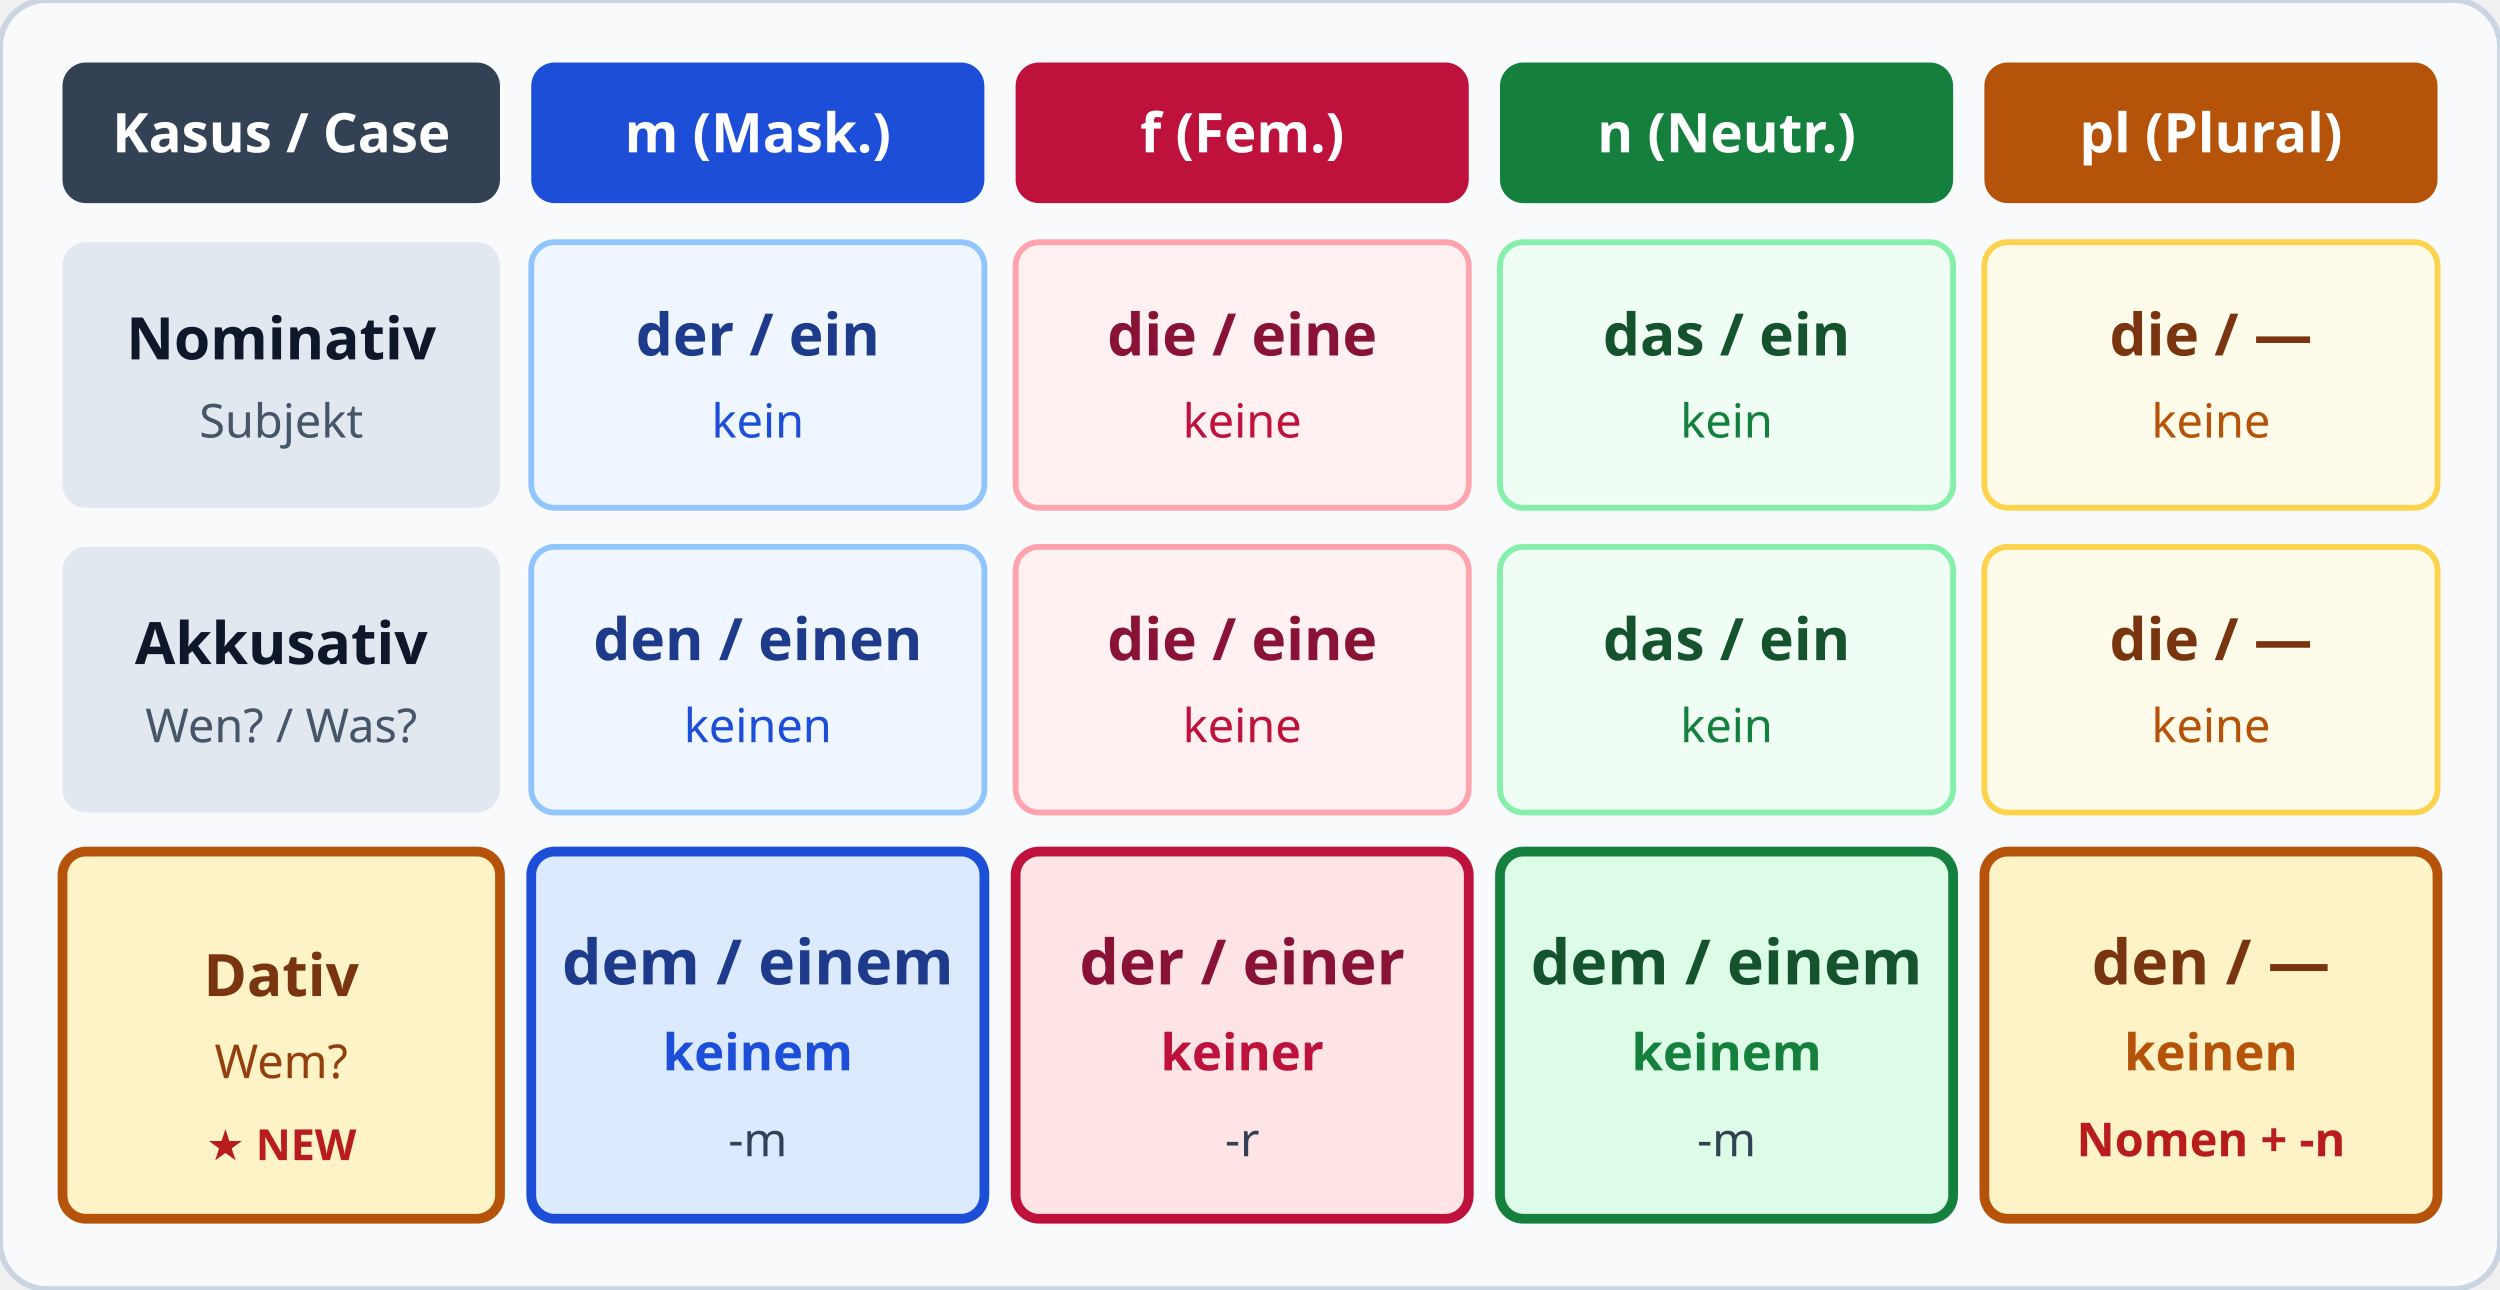
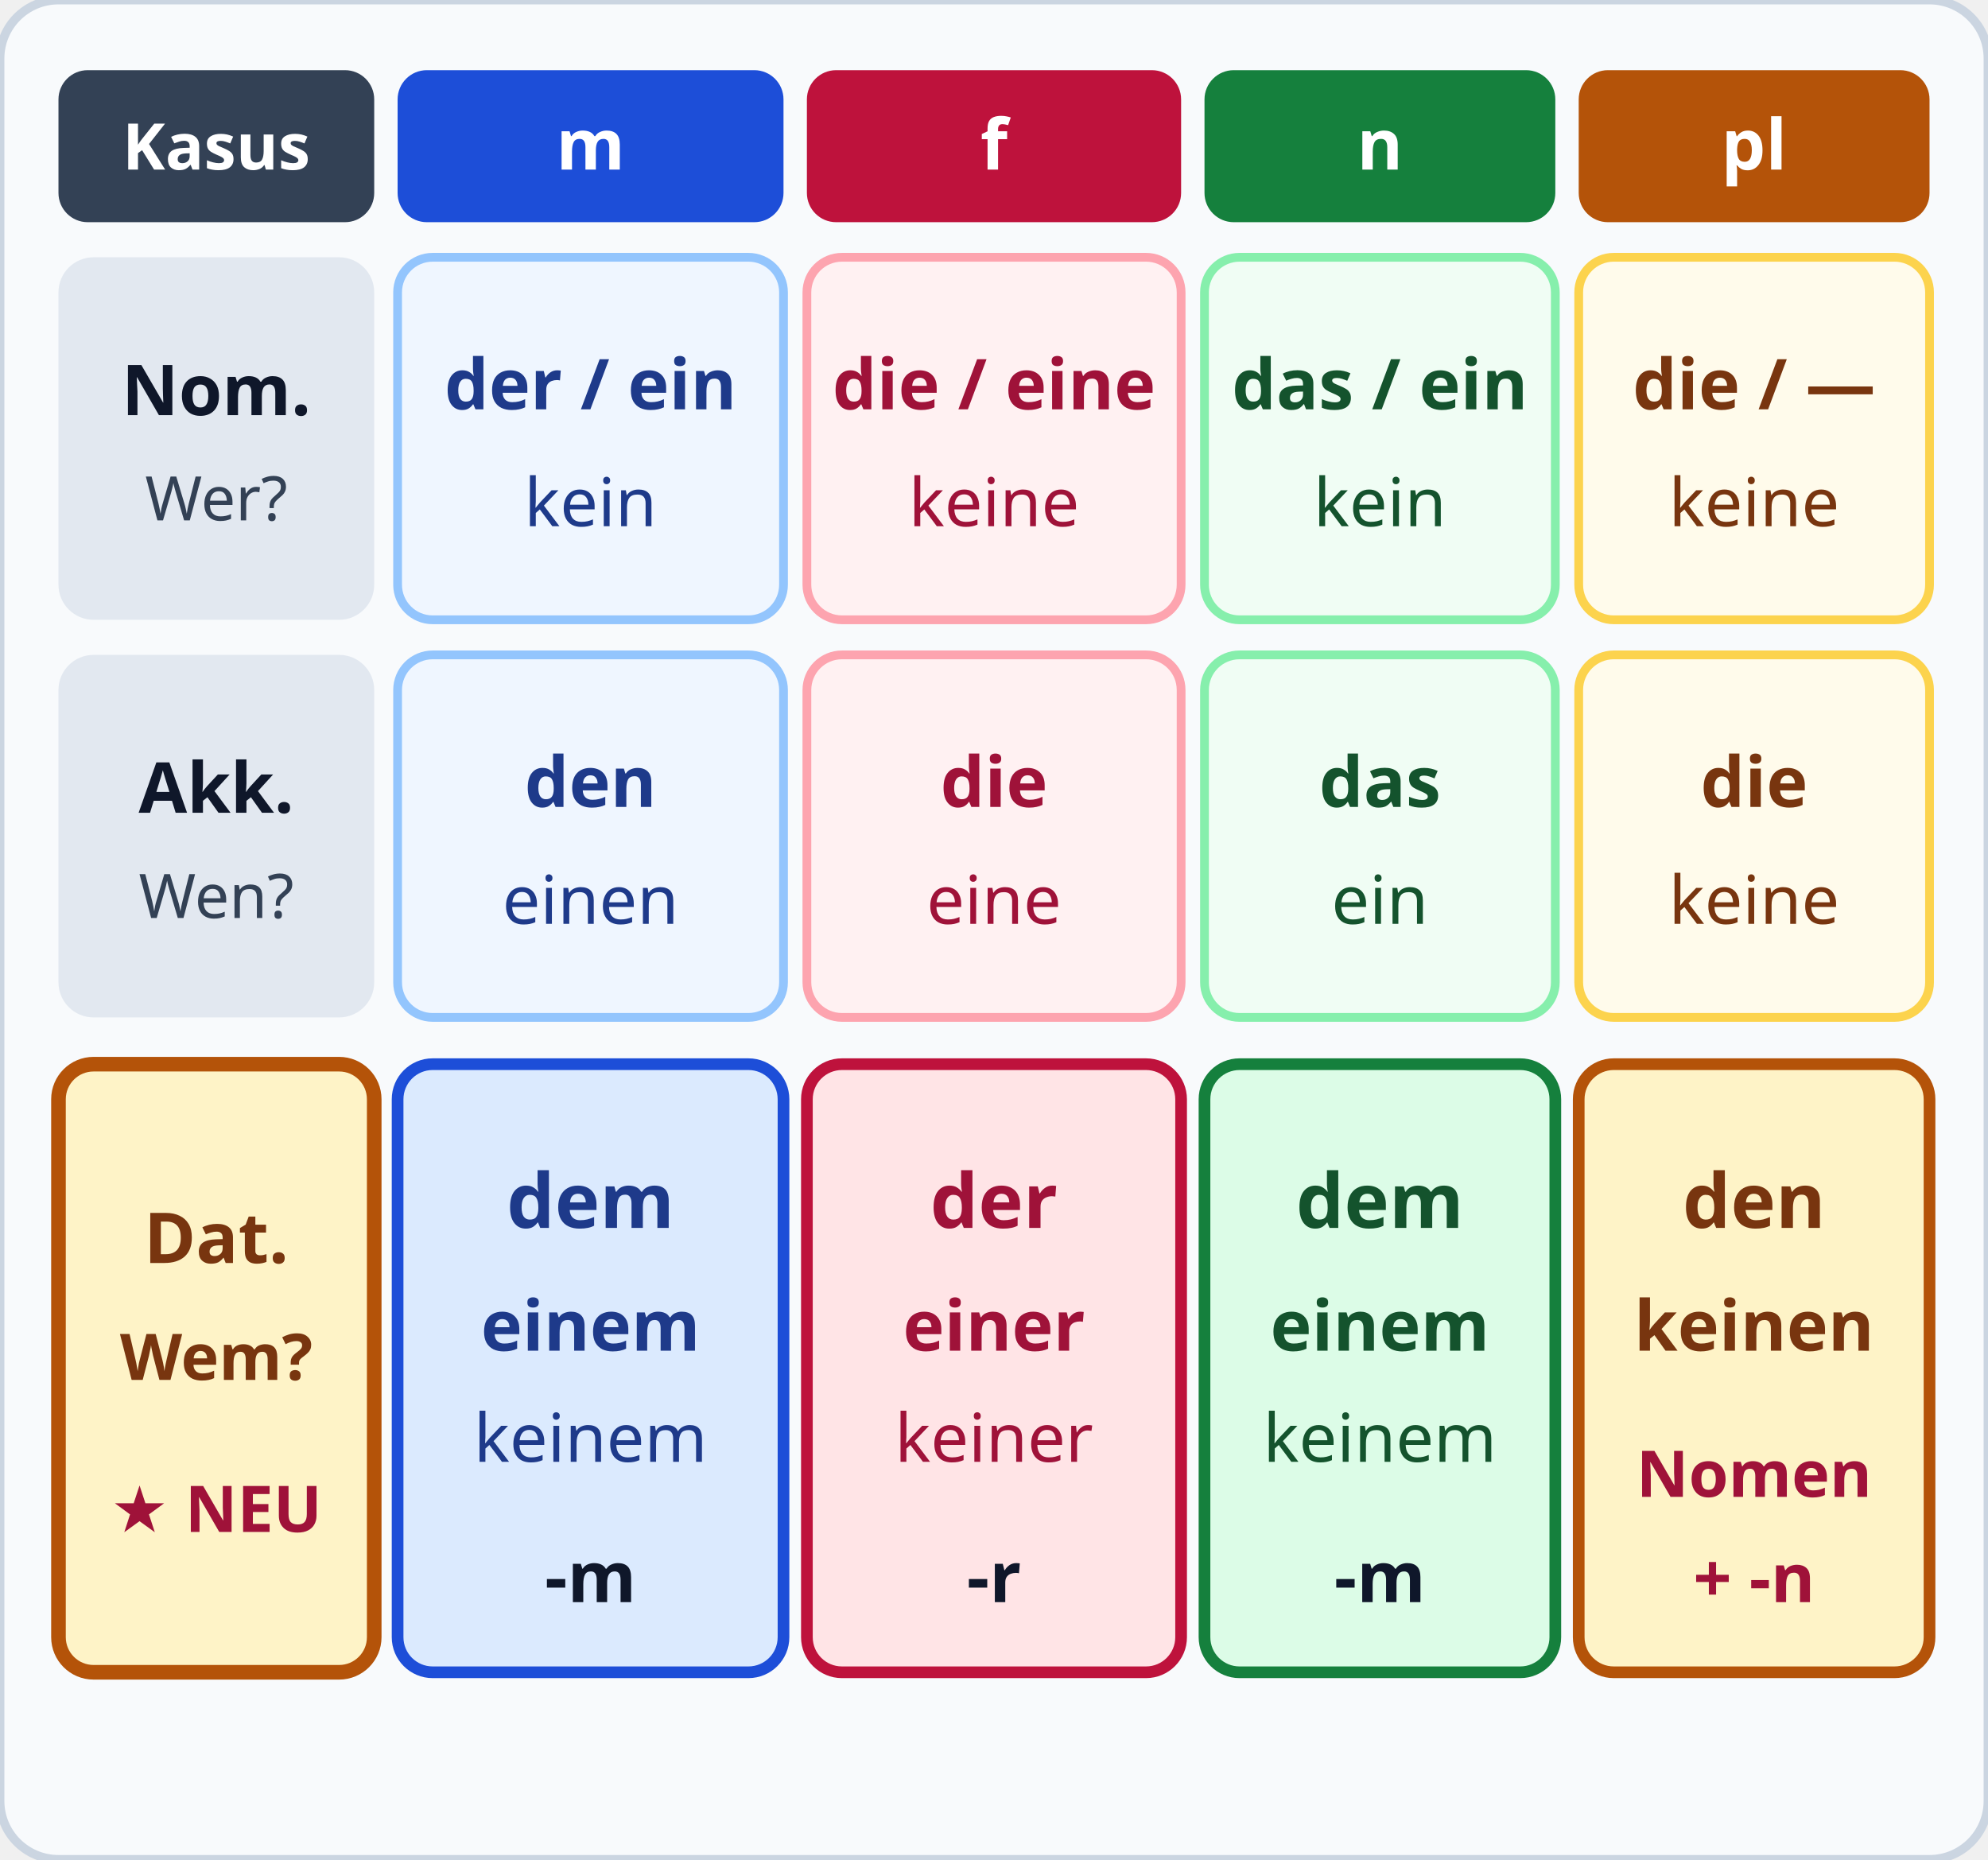
- <svg xmlns="http://www.w3.org/2000/svg" viewBox="0 0 640 330" role="img" aria-label="4-Case Color Table: Nominative, Accusative, and Dative">
-   <rect width="640" height="330" rx="12" fill="#f8fafc" stroke="#cbd5e1" stroke-width="1.5" />
-   <rect x="16" y="16" width="112" height="36" rx="6" fill="#334155" />
-   <text x="72" y="39" text-anchor="middle" font-family="system-ui, sans-serif" font-size="14" font-weight="700" fill="#ffffff">Kasus / Case</text>
-   <rect x="136" y="16" width="116" height="36" rx="6" fill="#1d4ed8" />
-   <text x="194" y="39" text-anchor="middle" font-family="system-ui, sans-serif" font-size="14" font-weight="700" fill="#ffffff">m (Mask.)</text>
-   <rect x="260" y="16" width="116" height="36" rx="6" fill="#be123c" />
-   <text x="318" y="39" text-anchor="middle" font-family="system-ui, sans-serif" font-size="14" font-weight="700" fill="#ffffff">f (Fem.)</text>
-   <rect x="384" y="16" width="116" height="36" rx="6" fill="#15803d" />
-   <text x="442" y="39" text-anchor="middle" font-family="system-ui, sans-serif" font-size="14" font-weight="700" fill="#ffffff">n (Neutr.)</text>
-   <rect x="508" y="16" width="116" height="36" rx="6" fill="#b45309" />
-   <text x="566" y="39" text-anchor="middle" font-family="system-ui, sans-serif" font-size="14" font-weight="700" fill="#ffffff">pl (Plural)</text>
-   <rect x="16" y="62" width="112" height="68" rx="6" fill="#e2e8f0" />
-   <text x="72" y="92" text-anchor="middle" font-family="system-ui, sans-serif" font-size="15" font-weight="700" fill="#0f172a">Nominativ</text>
-   <text x="72" y="112" text-anchor="middle" font-family="system-ui, sans-serif" font-size="12" fill="#475569">Subjekt</text>
-   <rect x="136" y="62" width="116" height="68" rx="6" fill="#eff6ff" stroke="#93c5fd" stroke-width="1.5" />
-   <text x="194" y="91" text-anchor="middle" font-family="system-ui, sans-serif" font-size="15" font-weight="700" fill="#1e3a8a">der / ein</text>
-   <text x="194" y="112" text-anchor="middle" font-family="system-ui, sans-serif" font-size="12" fill="#1d4ed8">kein</text>
-   <rect x="260" y="62" width="116" height="68" rx="6" fill="#fff1f2" stroke="#fda4af" stroke-width="1.5" />
-   <text x="318" y="91" text-anchor="middle" font-family="system-ui, sans-serif" font-size="15" font-weight="700" fill="#881337">die / eine</text>
-   <text x="318" y="112" text-anchor="middle" font-family="system-ui, sans-serif" font-size="12" fill="#be123c">keine</text>
-   <rect x="384" y="62" width="116" height="68" rx="6" fill="#f0fdf4" stroke="#86efac" stroke-width="1.5" />
-   <text x="442" y="91" text-anchor="middle" font-family="system-ui, sans-serif" font-size="15" font-weight="700" fill="#14532d">das / ein</text>
-   <text x="442" y="112" text-anchor="middle" font-family="system-ui, sans-serif" font-size="12" fill="#15803d">kein</text>
-   <rect x="508" y="62" width="116" height="68" rx="6" fill="#fffbeb" stroke="#fcd34d" stroke-width="1.5" />
-   <text x="566" y="91" text-anchor="middle" font-family="system-ui, sans-serif" font-size="15" font-weight="700" fill="#78350f">die / —</text>
-   <text x="566" y="112" text-anchor="middle" font-family="system-ui, sans-serif" font-size="12" fill="#b45309">keine</text>
-   <rect x="16" y="140" width="112" height="68" rx="6" fill="#e2e8f0" />
-   <text x="72" y="170" text-anchor="middle" font-family="system-ui, sans-serif" font-size="15" font-weight="700" fill="#0f172a">Akkusativ</text>
-   <text x="72" y="190" text-anchor="middle" font-family="system-ui, sans-serif" font-size="12" fill="#475569">Wen? / Was?</text>
-   <rect x="136" y="140" width="116" height="68" rx="6" fill="#eff6ff" stroke="#93c5fd" stroke-width="1.5" />
-   <text x="194" y="169" text-anchor="middle" font-family="system-ui, sans-serif" font-size="15" font-weight="700" fill="#1e3a8a">den / einen</text>
-   <text x="194" y="190" text-anchor="middle" font-family="system-ui, sans-serif" font-size="12" fill="#1d4ed8">keinen</text>
-   <rect x="260" y="140" width="116" height="68" rx="6" fill="#fff1f2" stroke="#fda4af" stroke-width="1.5" />
-   <text x="318" y="169" text-anchor="middle" font-family="system-ui, sans-serif" font-size="15" font-weight="700" fill="#881337">die / eine</text>
-   <text x="318" y="190" text-anchor="middle" font-family="system-ui, sans-serif" font-size="12" fill="#be123c">keine</text>
-   <rect x="384" y="140" width="116" height="68" rx="6" fill="#f0fdf4" stroke="#86efac" stroke-width="1.5" />
-   <text x="442" y="169" text-anchor="middle" font-family="system-ui, sans-serif" font-size="15" font-weight="700" fill="#14532d">das / ein</text>
-   <text x="442" y="190" text-anchor="middle" font-family="system-ui, sans-serif" font-size="12" fill="#15803d">kein</text>
-   <rect x="508" y="140" width="116" height="68" rx="6" fill="#fffbeb" stroke="#fcd34d" stroke-width="1.5" />
-   <text x="566" y="169" text-anchor="middle" font-family="system-ui, sans-serif" font-size="15" font-weight="700" fill="#78350f">die / —</text>
-   <text x="566" y="190" text-anchor="middle" font-family="system-ui, sans-serif" font-size="12" fill="#b45309">keine</text>
-   <rect x="16" y="218" width="112" height="94" rx="6" fill="#fef3c7" stroke="#b45309" stroke-width="2.5" />
-   <text x="72" y="255" text-anchor="middle" font-family="system-ui, sans-serif" font-size="15" font-weight="800" fill="#78350f">Dativ</text>
-   <text x="72" y="276" text-anchor="middle" font-family="system-ui, sans-serif" font-size="12" fill="#92400e">Wem?</text>
-   <text x="72" y="297" text-anchor="middle" font-family="system-ui, sans-serif" font-size="11" font-weight="700" fill="#b91c1c">★ NEW</text>
-   <rect x="136" y="218" width="116" height="94" rx="6" fill="#dbeafe" stroke="#1d4ed8" stroke-width="2.5" />
-   <text x="194" y="252" text-anchor="middle" font-family="system-ui, sans-serif" font-size="16" font-weight="800" fill="#1e3a8a">dem / einem</text>
-   <text x="194" y="274" text-anchor="middle" font-family="system-ui, sans-serif" font-size="13" font-weight="700" fill="#1d4ed8">keinem</text>
-   <text x="194" y="296" text-anchor="middle" font-family="system-ui, sans-serif" font-size="12" fill="#334155">-m</text>
-   <rect x="260" y="218" width="116" height="94" rx="6" fill="#ffe4e6" stroke="#be123c" stroke-width="2.5" />
-   <text x="318" y="252" text-anchor="middle" font-family="system-ui, sans-serif" font-size="16" font-weight="800" fill="#881337">der / einer</text>
-   <text x="318" y="274" text-anchor="middle" font-family="system-ui, sans-serif" font-size="13" font-weight="700" fill="#be123c">keiner</text>
-   <text x="318" y="296" text-anchor="middle" font-family="system-ui, sans-serif" font-size="12" fill="#334155">-r</text>
-   <rect x="384" y="218" width="116" height="94" rx="6" fill="#dcfce7" stroke="#15803d" stroke-width="2.5" />
-   <text x="442" y="252" text-anchor="middle" font-family="system-ui, sans-serif" font-size="16" font-weight="800" fill="#14532d">dem / einem</text>
-   <text x="442" y="274" text-anchor="middle" font-family="system-ui, sans-serif" font-size="13" font-weight="700" fill="#15803d">keinem</text>
-   <text x="442" y="296" text-anchor="middle" font-family="system-ui, sans-serif" font-size="12" fill="#334155">-m</text>
-   <rect x="508" y="218" width="116" height="94" rx="6" fill="#fef3c7" stroke="#b45309" stroke-width="2.5" />
-   <text x="566" y="252" text-anchor="middle" font-family="system-ui, sans-serif" font-size="16" font-weight="800" fill="#78350f">den / —</text>
-   <text x="566" y="274" text-anchor="middle" font-family="system-ui, sans-serif" font-size="13" font-weight="700" fill="#b45309">keinen</text>
-   <text x="566" y="296" text-anchor="middle" font-family="system-ui, sans-serif" font-size="12" font-weight="700" fill="#b91c1c">Nomen + -n</text>
+ <svg xmlns="http://www.w3.org/2000/svg" viewBox="0 0 340 318" role="img" aria-label="4-Case Color Table: Nominative, Accusative, and Dative">
+   <rect width="340" height="318" rx="10" fill="#f8fafc" stroke="#cbd5e1" stroke-width="1.5" />
+   <rect x="10" y="12" width="54" height="26" rx="5" fill="#334155" />
+   <text x="37" y="29" text-anchor="middle" font-family="system-ui, sans-serif" font-size="11" font-weight="700" fill="#ffffff">Kasus</text>
+   <rect x="68" y="12" width="66" height="26" rx="5" fill="#1d4ed8" />
+   <text x="101" y="29" text-anchor="middle" font-family="system-ui, sans-serif" font-size="12" font-weight="700" fill="#ffffff">m</text>
+   <rect x="138" y="12" width="64" height="26" rx="5" fill="#be123c" />
+   <text x="170" y="29" text-anchor="middle" font-family="system-ui, sans-serif" font-size="12" font-weight="700" fill="#ffffff">f</text>
+   <rect x="206" y="12" width="60" height="26" rx="5" fill="#15803d" />
+   <text x="236" y="29" text-anchor="middle" font-family="system-ui, sans-serif" font-size="12" font-weight="700" fill="#ffffff">n</text>
+   <rect x="270" y="12" width="60" height="26" rx="5" fill="#b45309" />
+   <text x="300" y="29" text-anchor="middle" font-family="system-ui, sans-serif" font-size="12" font-weight="700" fill="#ffffff">pl</text>
+   <rect x="10" y="44" width="54" height="62" rx="6" fill="#e2e8f0" />
+   <text x="37" y="71" text-anchor="middle" font-family="system-ui, sans-serif" font-size="12" font-weight="700" fill="#0f172a">Nom.</text>
+   <text x="37" y="89" text-anchor="middle" font-family="system-ui, sans-serif" font-size="10.5" fill="#334155">Wer?</text>
+   <rect x="68" y="44" width="66" height="62" rx="6" fill="#eff6ff" stroke="#93c5fd" stroke-width="1.5" />
+   <text x="101" y="70" text-anchor="middle" font-family="system-ui, sans-serif" font-size="12" font-weight="700" fill="#1e3a8a">der / ein</text>
+   <text x="101" y="90" text-anchor="middle" font-family="system-ui, sans-serif" font-size="11.5" fill="#1e3a8a">kein</text>
+   <rect x="138" y="44" width="64" height="62" rx="6" fill="#fff1f2" stroke="#fda4af" stroke-width="1.5" />
+   <text x="170" y="70" text-anchor="middle" font-family="system-ui, sans-serif" font-size="12" font-weight="700" fill="#9f1239">die / eine</text>
+   <text x="170" y="90" text-anchor="middle" font-family="system-ui, sans-serif" font-size="11.5" fill="#9f1239">keine</text>
+   <rect x="206" y="44" width="60" height="62" rx="6" fill="#f0fdf4" stroke="#86efac" stroke-width="1.5" />
+   <text x="236" y="70" text-anchor="middle" font-family="system-ui, sans-serif" font-size="12" font-weight="700" fill="#14532d">das / ein</text>
+   <text x="236" y="90" text-anchor="middle" font-family="system-ui, sans-serif" font-size="11.5" fill="#14532d">kein</text>
+   <rect x="270" y="44" width="60" height="62" rx="6" fill="#fffbeb" stroke="#fcd34d" stroke-width="1.5" />
+   <text x="300" y="70" text-anchor="middle" font-family="system-ui, sans-serif" font-size="12" font-weight="700" fill="#78350f">die / —</text>
+   <text x="300" y="90" text-anchor="middle" font-family="system-ui, sans-serif" font-size="11.5" fill="#78350f">keine</text>
+   <rect x="10" y="112" width="54" height="62" rx="6" fill="#e2e8f0" />
+   <text x="37" y="139" text-anchor="middle" font-family="system-ui, sans-serif" font-size="12" font-weight="700" fill="#0f172a">Akk.</text>
+   <text x="37" y="157" text-anchor="middle" font-family="system-ui, sans-serif" font-size="10.5" fill="#334155">Wen?</text>
+   <rect x="68" y="112" width="66" height="62" rx="6" fill="#eff6ff" stroke="#93c5fd" stroke-width="1.5" />
+   <text x="101" y="138" text-anchor="middle" font-family="system-ui, sans-serif" font-size="12" font-weight="700" fill="#1e3a8a">den</text>
+   <text x="101" y="158" text-anchor="middle" font-family="system-ui, sans-serif" font-size="11.5" fill="#1e3a8a">einen</text>
+   <rect x="138" y="112" width="64" height="62" rx="6" fill="#fff1f2" stroke="#fda4af" stroke-width="1.5" />
+   <text x="170" y="138" text-anchor="middle" font-family="system-ui, sans-serif" font-size="12" font-weight="700" fill="#9f1239">die</text>
+   <text x="170" y="158" text-anchor="middle" font-family="system-ui, sans-serif" font-size="11.5" fill="#9f1239">eine</text>
+   <rect x="206" y="112" width="60" height="62" rx="6" fill="#f0fdf4" stroke="#86efac" stroke-width="1.5" />
+   <text x="236" y="138" text-anchor="middle" font-family="system-ui, sans-serif" font-size="12" font-weight="700" fill="#14532d">das</text>
+   <text x="236" y="158" text-anchor="middle" font-family="system-ui, sans-serif" font-size="11.5" fill="#14532d">ein</text>
+   <rect x="270" y="112" width="60" height="62" rx="6" fill="#fffbeb" stroke="#fcd34d" stroke-width="1.5" />
+   <text x="300" y="138" text-anchor="middle" font-family="system-ui, sans-serif" font-size="12" font-weight="700" fill="#78350f">die</text>
+   <text x="300" y="158" text-anchor="middle" font-family="system-ui, sans-serif" font-size="11.5" fill="#78350f">keine</text>
+   <rect x="10" y="182" width="54" height="104" rx="6" fill="#fef3c7" stroke="#b45309" stroke-width="2.5" />
+   <text x="37" y="216" text-anchor="middle" font-family="system-ui, sans-serif" font-size="12" font-weight="800" fill="#78350f">Dat.</text>
+   <text x="37" y="236" text-anchor="middle" font-family="system-ui, sans-serif" font-size="11" font-weight="600" fill="#78350f">Wem?</text>
+   <text x="37" y="262" text-anchor="middle" font-family="system-ui, sans-serif" font-size="11" font-weight="800" fill="#9f1239">★ NEU</text>
+   <rect x="68" y="182" width="66" height="104" rx="6" fill="#dbeafe" stroke="#1d4ed8" stroke-width="2" />
+   <text x="101" y="210" text-anchor="middle" font-family="system-ui, sans-serif" font-size="13" font-weight="800" fill="#1e3a8a">dem</text>
+   <text x="101" y="231" text-anchor="middle" font-family="system-ui, sans-serif" font-size="12" font-weight="700" fill="#1e3a8a">einem</text>
+   <text x="101" y="250" text-anchor="middle" font-family="system-ui, sans-serif" font-size="11.5" fill="#1e3a8a">keinem</text>
+   <text x="101" y="274" text-anchor="middle" font-family="system-ui, sans-serif" font-size="12" font-weight="800" fill="#0f172a">-m</text>
+   <rect x="138" y="182" width="64" height="104" rx="6" fill="#ffe4e6" stroke="#be123c" stroke-width="2" />
+   <text x="170" y="210" text-anchor="middle" font-family="system-ui, sans-serif" font-size="13" font-weight="800" fill="#9f1239">der</text>
+   <text x="170" y="231" text-anchor="middle" font-family="system-ui, sans-serif" font-size="12" font-weight="700" fill="#9f1239">einer</text>
+   <text x="170" y="250" text-anchor="middle" font-family="system-ui, sans-serif" font-size="11.5" fill="#9f1239">keiner</text>
+   <text x="170" y="274" text-anchor="middle" font-family="system-ui, sans-serif" font-size="12" font-weight="800" fill="#0f172a">-r</text>
+   <rect x="206" y="182" width="60" height="104" rx="6" fill="#dcfce7" stroke="#15803d" stroke-width="2" />
+   <text x="236" y="210" text-anchor="middle" font-family="system-ui, sans-serif" font-size="13" font-weight="800" fill="#14532d">dem</text>
+   <text x="236" y="231" text-anchor="middle" font-family="system-ui, sans-serif" font-size="12" font-weight="700" fill="#14532d">einem</text>
+   <text x="236" y="250" text-anchor="middle" font-family="system-ui, sans-serif" font-size="11.5" fill="#14532d">keinem</text>
+   <text x="236" y="274" text-anchor="middle" font-family="system-ui, sans-serif" font-size="12" font-weight="800" fill="#0f172a">-m</text>
+   <rect x="270" y="182" width="60" height="104" rx="6" fill="#fef3c7" stroke="#b45309" stroke-width="2" />
+   <text x="300" y="210" text-anchor="middle" font-family="system-ui, sans-serif" font-size="13" font-weight="800" fill="#78350f">den</text>
+   <text x="300" y="231" text-anchor="middle" font-family="system-ui, sans-serif" font-size="12" font-weight="700" fill="#78350f">keinen</text>
+   <text x="300" y="256" text-anchor="middle" font-family="system-ui, sans-serif" font-size="11" font-weight="800" fill="#9f1239">Nomen</text>
+   <text x="300" y="274" text-anchor="middle" font-family="system-ui, sans-serif" font-size="11.5" font-weight="800" fill="#9f1239">+ -n</text>
</svg>
